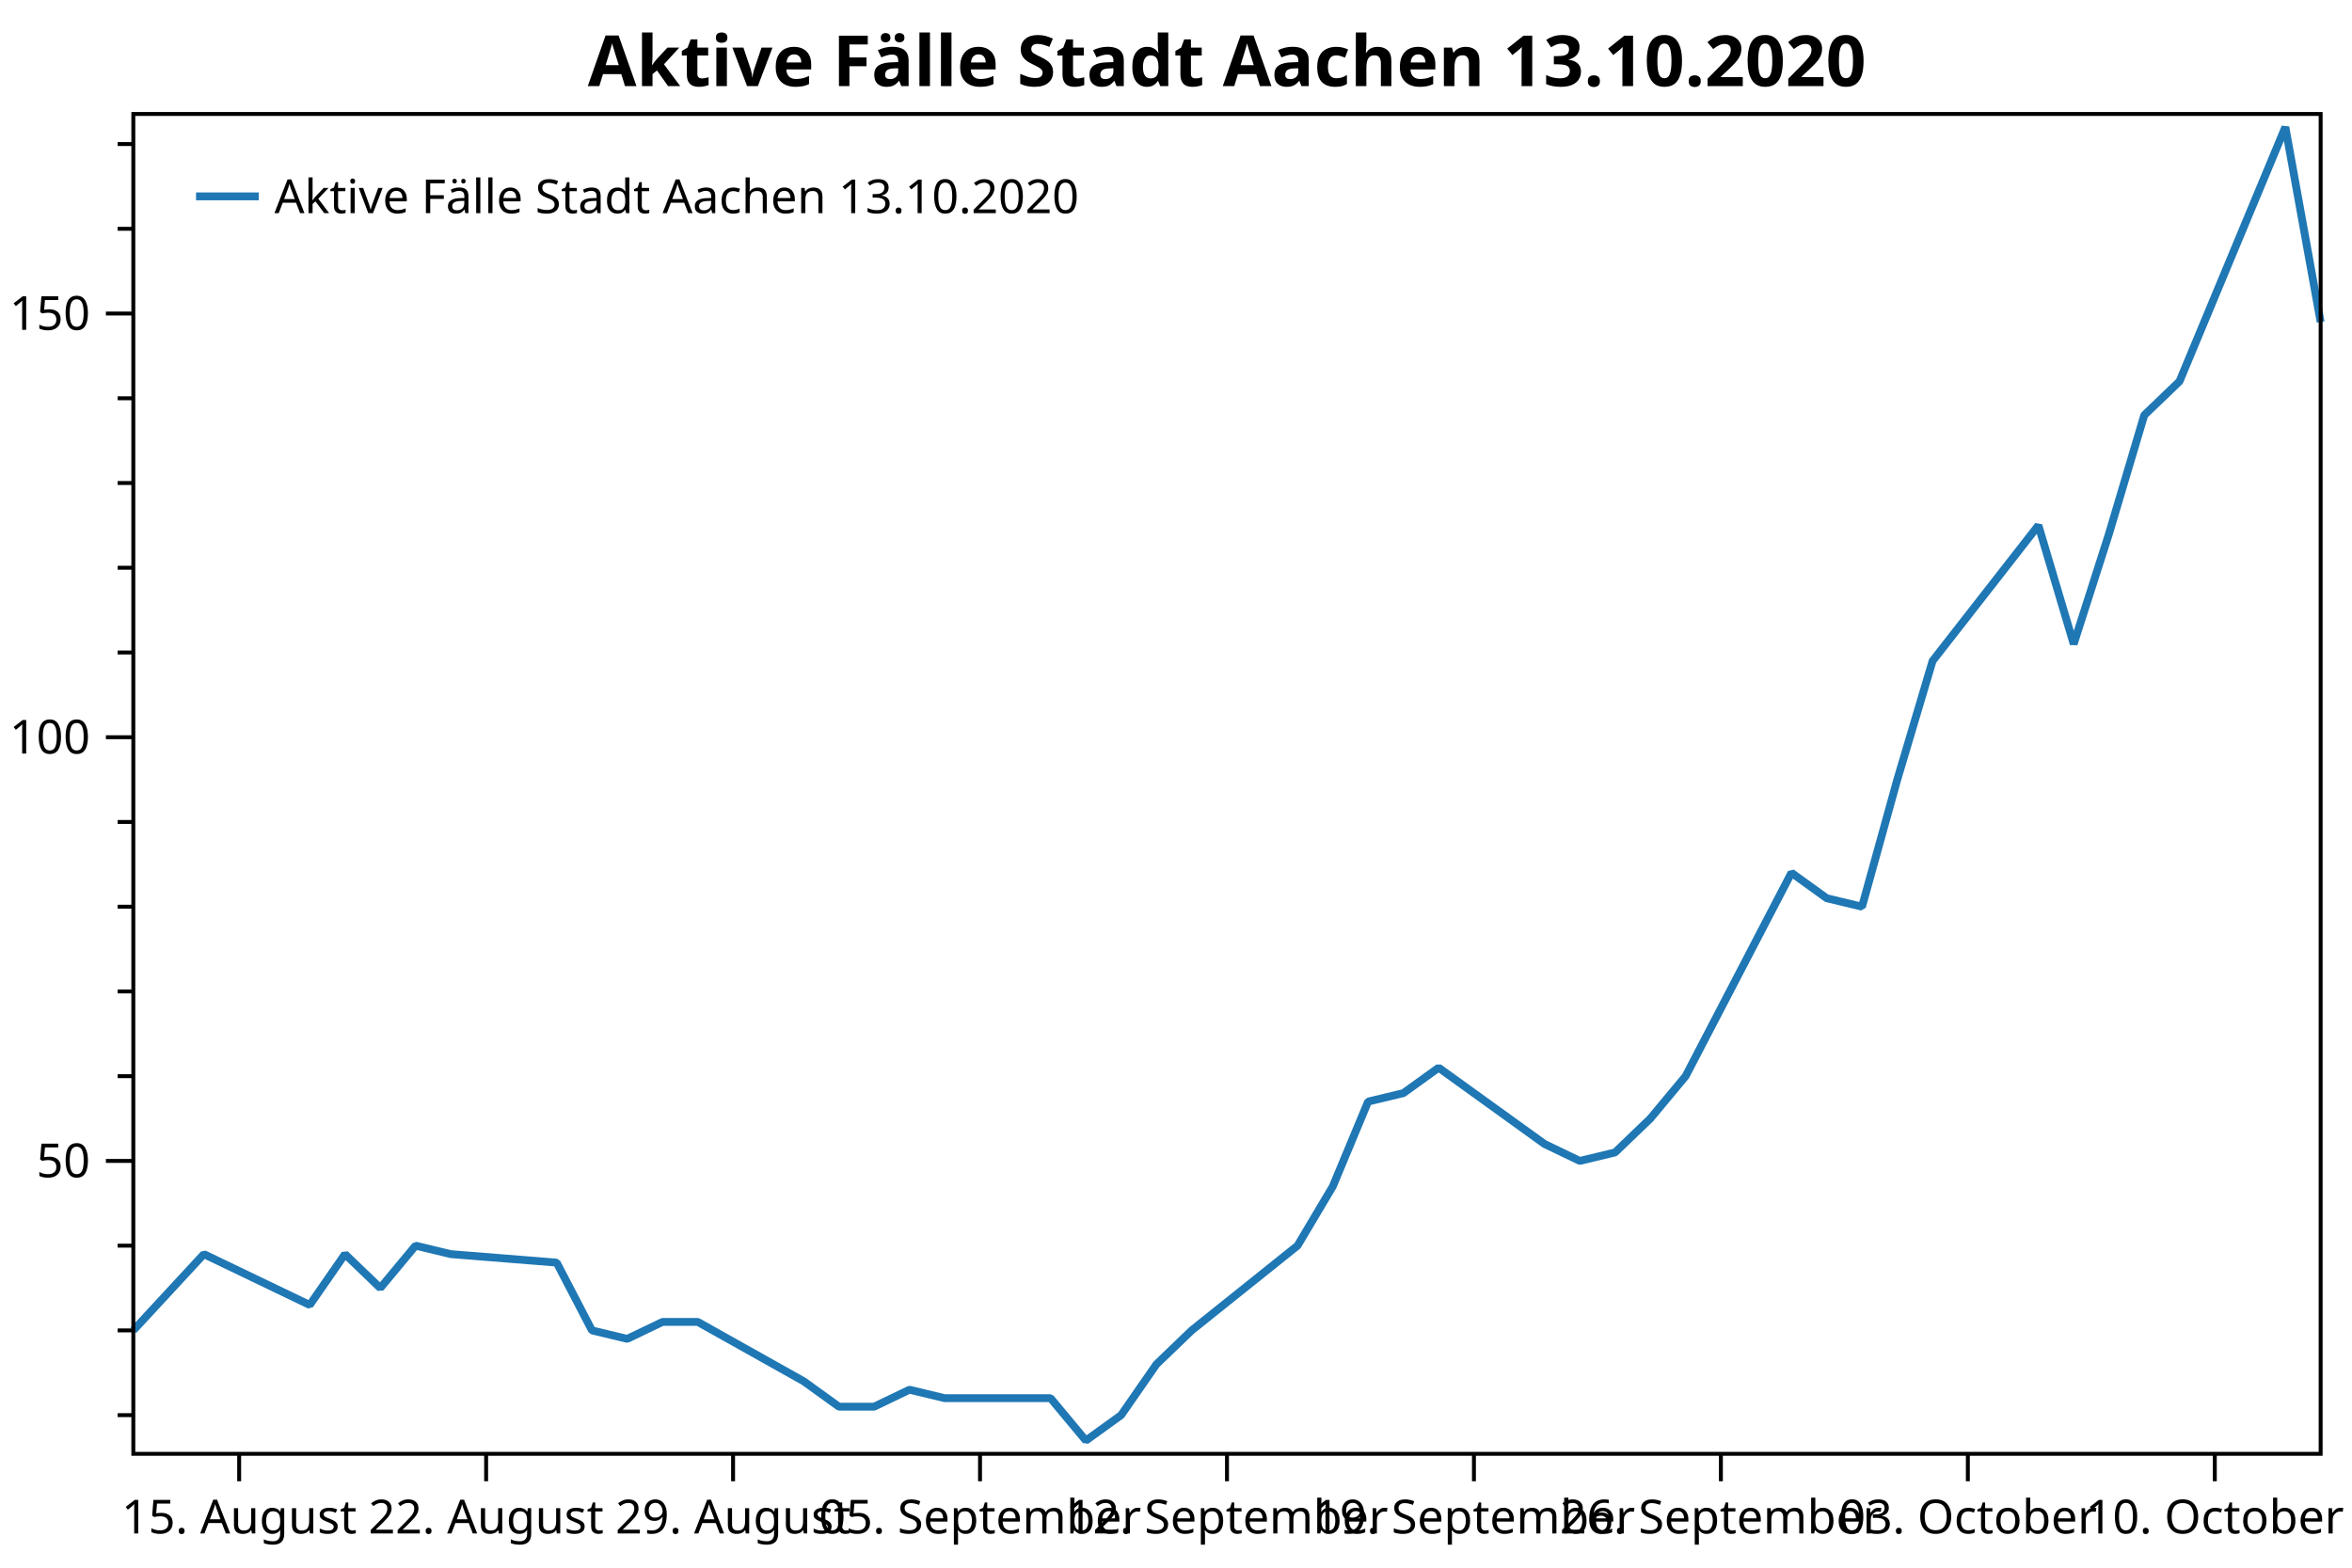
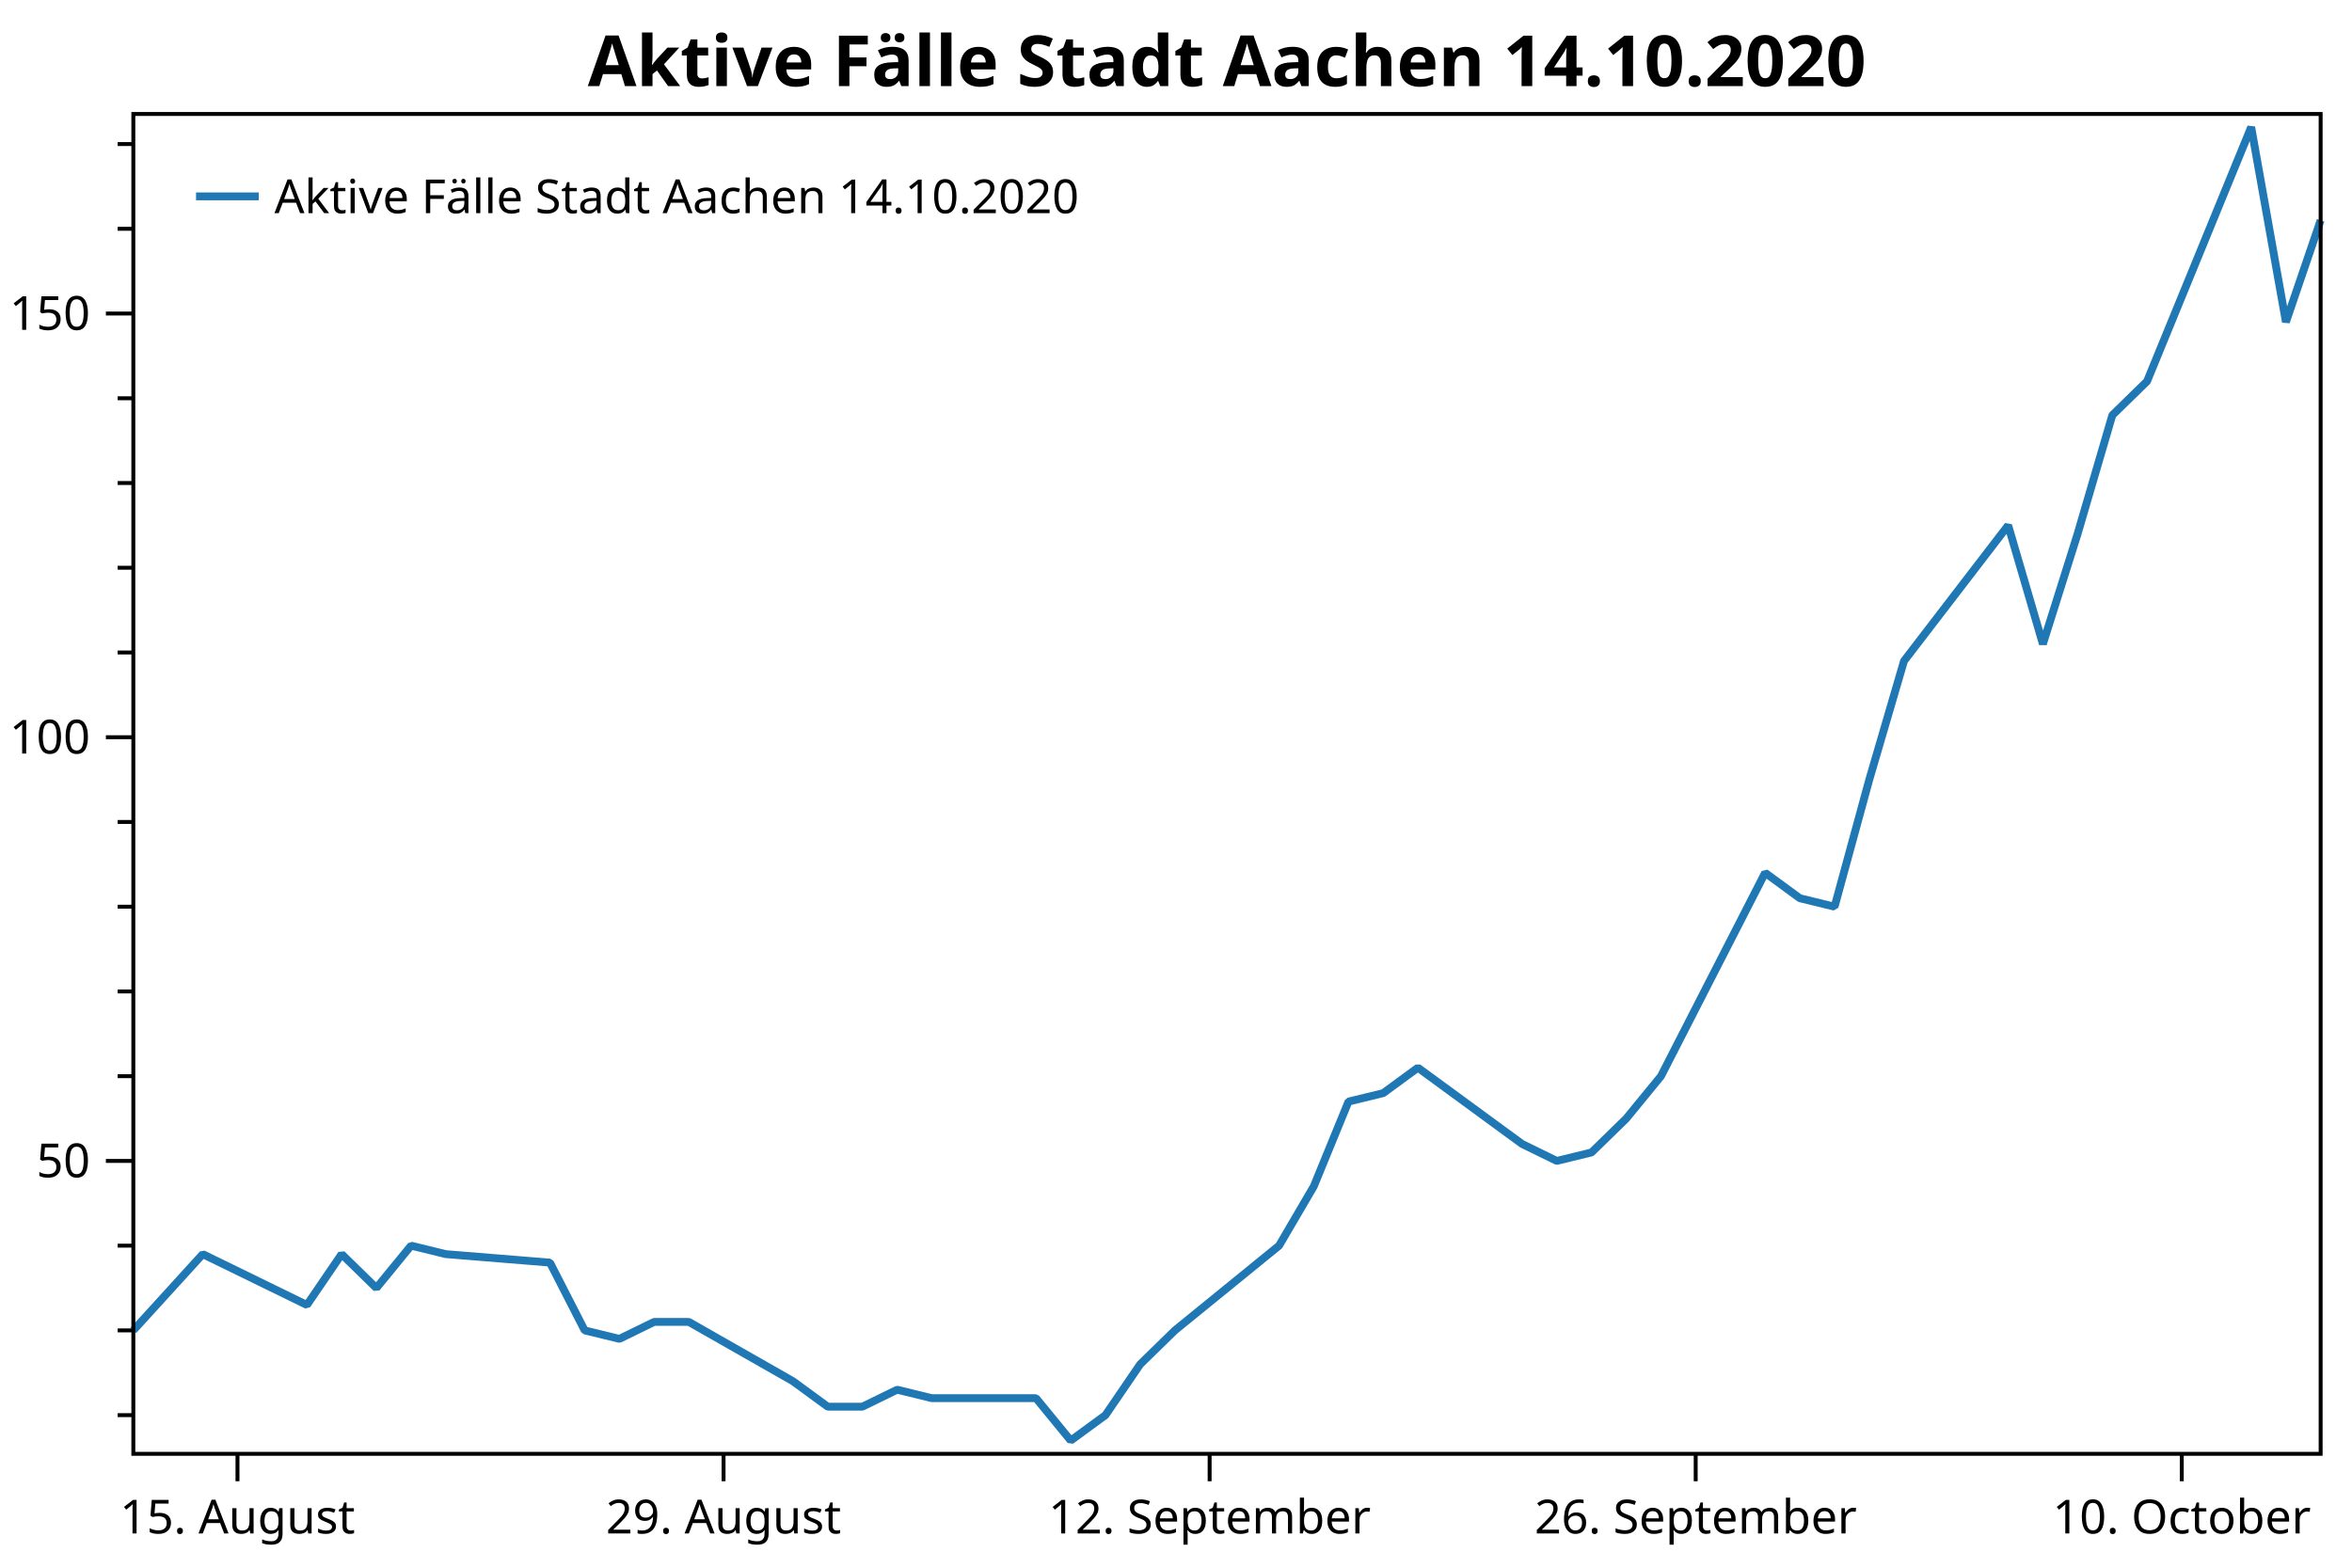
<svg xmlns="http://www.w3.org/2000/svg" width="600" height="400" version="1.1">
  <rect x="0" y="0" width="600" height="400" style="fill:rgb(255,255,255);stroke:none;" />
  <polyline points="34.012,361.076 30.012,361.076" style="fill:none;stroke:black;stroke-width:1" />
  <polyline points="34.012,339.454 30.012,339.454" style="fill:none;stroke:black;stroke-width:1" />
  <polyline points="34.012,317.833 30.012,317.833" style="fill:none;stroke:black;stroke-width:1" />
  <polyline points="34.012,274.59 30.012,274.59" style="fill:none;stroke:black;stroke-width:1" />
  <polyline points="34.012,252.969 30.012,252.969" style="fill:none;stroke:black;stroke-width:1" />
  <polyline points="34.012,231.347 30.012,231.347" style="fill:none;stroke:black;stroke-width:1" />
  <polyline points="34.012,209.726 30.012,209.726" style="fill:none;stroke:black;stroke-width:1" />
  <polyline points="34.012,166.483 30.012,166.483" style="fill:none;stroke:black;stroke-width:1" />
  <polyline points="34.012,144.862 30.012,144.862" style="fill:none;stroke:black;stroke-width:1" />
  <polyline points="34.012,123.241 30.012,123.241" style="fill:none;stroke:black;stroke-width:1" />
  <polyline points="34.012,101.619 30.012,101.619" style="fill:none;stroke:black;stroke-width:1" />
  <polyline points="34.012,58.377 30.012,58.377" style="fill:none;stroke:black;stroke-width:1" />
  <polyline points="34.012,36.755 30.012,36.755" style="fill:none;stroke:black;stroke-width:1" />
  <text dominant-baseline="middle" text-anchor="end" transform="translate(23.012,296.2116)" font-family="Segoe UI" font-size="12" font-weight="400" fill="black">50</text>
  <text dominant-baseline="middle" text-anchor="end" transform="translate(23.012,188.1047)" font-family="Segoe UI" font-size="12" font-weight="400" fill="black">100</text>
  <text dominant-baseline="middle" text-anchor="end" transform="translate(23.012,79.9978)" font-family="Segoe UI" font-size="12" font-weight="400" fill="black">150</text>
  <polyline points="34.012,296.212 27.012,296.212" style="fill:none;stroke:black;stroke-width:1" />
  <polyline points="34.012,188.105 27.012,188.105" style="fill:none;stroke:black;stroke-width:1" />
  <polyline points="34.012,79.998 27.012,79.998" style="fill:none;stroke:black;stroke-width:1" />
-   <text dominant-baseline="hanging" text-anchor="middle" transform="translate(61.0114,381.947)" font-family="Segoe UI" font-size="12" font-weight="400" fill="black">15. August</text>
-   <text dominant-baseline="hanging" text-anchor="middle" transform="translate(124.0101,381.947)" font-family="Segoe UI" font-size="12" font-weight="400" fill="black">22. August</text>
-   <text dominant-baseline="hanging" text-anchor="middle" transform="translate(187.0087,381.947)" font-family="Segoe UI" font-size="12" font-weight="400" fill="black">29. August</text>
-   <text dominant-baseline="hanging" text-anchor="middle" transform="translate(250.0074,381.947)" font-family="Segoe UI" font-size="12" font-weight="400" fill="black">05. September</text>
-   <text dominant-baseline="hanging" text-anchor="middle" transform="translate(313.006,381.947)" font-family="Segoe UI" font-size="12" font-weight="400" fill="black">12. September</text>
-   <text dominant-baseline="hanging" text-anchor="middle" transform="translate(376.0046,381.947)" font-family="Segoe UI" font-size="12" font-weight="400" fill="black">19. September</text>
-   <text dominant-baseline="hanging" text-anchor="middle" transform="translate(439.0033,381.947)" font-family="Segoe UI" font-size="12" font-weight="400" fill="black">26. September</text>
-   <text dominant-baseline="hanging" text-anchor="middle" transform="translate(502.0019,381.947)" font-family="Segoe UI" font-size="12" font-weight="400" fill="black">03. October</text>
-   <text dominant-baseline="hanging" text-anchor="middle" transform="translate(565.0006,381.947)" font-family="Segoe UI" font-size="12" font-weight="400" fill="black">10. October</text>
-   <polyline points="61.011,370.947 61.011,377.947" style="fill:none;stroke:black;stroke-width:1" />
-   <polyline points="124.01,370.947 124.01,377.947" style="fill:none;stroke:black;stroke-width:1" />
-   <polyline points="187.009,370.947 187.009,377.947" style="fill:none;stroke:black;stroke-width:1" />
-   <polyline points="250.007,370.947 250.007,377.947" style="fill:none;stroke:black;stroke-width:1" />
-   <polyline points="313.006,370.947 313.006,377.947" style="fill:none;stroke:black;stroke-width:1" />
-   <polyline points="376.005,370.947 376.005,377.947" style="fill:none;stroke:black;stroke-width:1" />
-   <polyline points="439.003,370.947 439.003,377.947" style="fill:none;stroke:black;stroke-width:1" />
-   <polyline points="502.002,370.947 502.002,377.947" style="fill:none;stroke:black;stroke-width:1" />
-   <polyline points="565.001,370.947 565.001,377.947" style="fill:none;stroke:black;stroke-width:1" />
-   <polyline points="34.012,339.454 52.012,319.995 79.011,332.968 88.011,319.995 97.011,328.644 106.01,317.833 115.01,319.995 142.01,322.157 151.01,339.454 160.009,341.616 169.009,337.292 178.009,337.292 205.008,352.427 214.008,358.914 223.008,358.914 232.008,354.589 241.007,356.752 268.007,356.752 277.007,367.562 286.007,361.076 295.006,348.103 304.006,339.454 331.006,317.833 340.005,302.698 349.005,281.077 358.005,278.914 367.005,272.428 394.004,291.887 403.004,296.212 412.004,294.05 421.004,285.401 430.003,274.59 457.003,222.699 466.003,229.185 475.002,231.347 484.002,198.915 493.002,168.645 520.001,134.051 529.001,164.321 538.001,136.213 547.001,105.944 556.001,97.295 583,32.431 592,82.16" style="fill:none;stroke:rgb(31,119,180);stroke-width:2;stroke-linejoin:bevel" />
-   <text dominant-baseline="hanging" text-anchor="middle" transform="translate(313.006,8)" font-family="Segoe UI" font-size="18" font-weight="700" fill="black">Aktive Fälle Stadt Aachen 13.10.2020</text>
+   <text dominant-baseline="hanging" text-anchor="middle" transform="translate(60.5829,381.947)" font-family="Segoe UI" font-size="12" font-weight="400" fill="black">15. August</text>
+   <text dominant-baseline="hanging" text-anchor="middle" transform="translate(184.5802,381.947)" font-family="Segoe UI" font-size="12" font-weight="400" fill="black">29. August</text>
+   <text dominant-baseline="hanging" text-anchor="middle" transform="translate(308.5775,381.947)" font-family="Segoe UI" font-size="12" font-weight="400" fill="black">12. September</text>
+   <text dominant-baseline="hanging" text-anchor="middle" transform="translate(432.5749,381.947)" font-family="Segoe UI" font-size="12" font-weight="400" fill="black">26. September</text>
+   <text dominant-baseline="hanging" text-anchor="middle" transform="translate(556.5722,381.947)" font-family="Segoe UI" font-size="12" font-weight="400" fill="black">10. October</text>
+   <polyline points="60.583,370.947 60.583,377.947" style="fill:none;stroke:black;stroke-width:1" />
+   <polyline points="184.58,370.947 184.58,377.947" style="fill:none;stroke:black;stroke-width:1" />
+   <polyline points="308.577,370.947 308.577,377.947" style="fill:none;stroke:black;stroke-width:1" />
+   <polyline points="432.575,370.947 432.575,377.947" style="fill:none;stroke:black;stroke-width:1" />
+   <polyline points="556.572,370.947 556.572,377.947" style="fill:none;stroke:black;stroke-width:1" />
+   <polyline points="34.012,339.454 51.726,319.995 78.297,332.968 87.154,319.995 96.011,328.644 104.868,317.833 113.725,319.995 140.295,322.157 149.152,339.454 158.009,341.616 166.866,337.292 175.723,337.292 202.294,352.427 211.151,358.914 220.008,358.914 228.865,354.589 237.722,356.752 264.293,356.752 273.15,367.562 282.007,361.076 290.864,348.103 299.721,339.454 326.291,317.833 335.148,302.698 344.005,281.077 352.862,278.914 361.719,272.428 388.29,291.887 397.147,296.212 406.004,294.05 414.861,285.401 423.718,274.59 450.289,222.699 459.146,229.185 468.003,231.347 476.86,198.915 485.717,168.645 512.287,134.051 521.144,164.321 530.001,136.213 538.858,105.944 547.715,97.295 574.286,32.431 583.143,82.16 592,56.214" style="fill:none;stroke:rgb(31,119,180);stroke-width:2;stroke-linejoin:bevel" />
+   <text dominant-baseline="hanging" text-anchor="middle" transform="translate(313.006,8)" font-family="Segoe UI" font-size="18" font-weight="700" fill="black">Aktive Fälle Stadt Aachen 14.10.2020</text>
  <polygon points="34.012,29.079 592,29.079 592,370.947 34.012,370.947" style="fill:none;stroke:black;stroke-width:1" />
  <polygon points="42.012,37.08 228.483,37.08 228.483,63.133 42.012,63.133" style="fill:none;stroke:none;" />
-   <text dominant-baseline="hanging" text-anchor="start" transform="translate(70.012,45.0795)" font-family="Segoe UI" font-size="12" font-weight="400" fill="black">Aktive Fälle Stadt Aachen 13.10.2020</text>
+   <text dominant-baseline="hanging" text-anchor="start" transform="translate(70.012,45.0795)" font-family="Segoe UI" font-size="12" font-weight="400" fill="black">Aktive Fälle Stadt Aachen 14.10.2020</text>
  <polyline points="50.012,50.106 66.012,50.106" style="fill:none;stroke:rgb(31,119,180);stroke-width:2" />
</svg>
